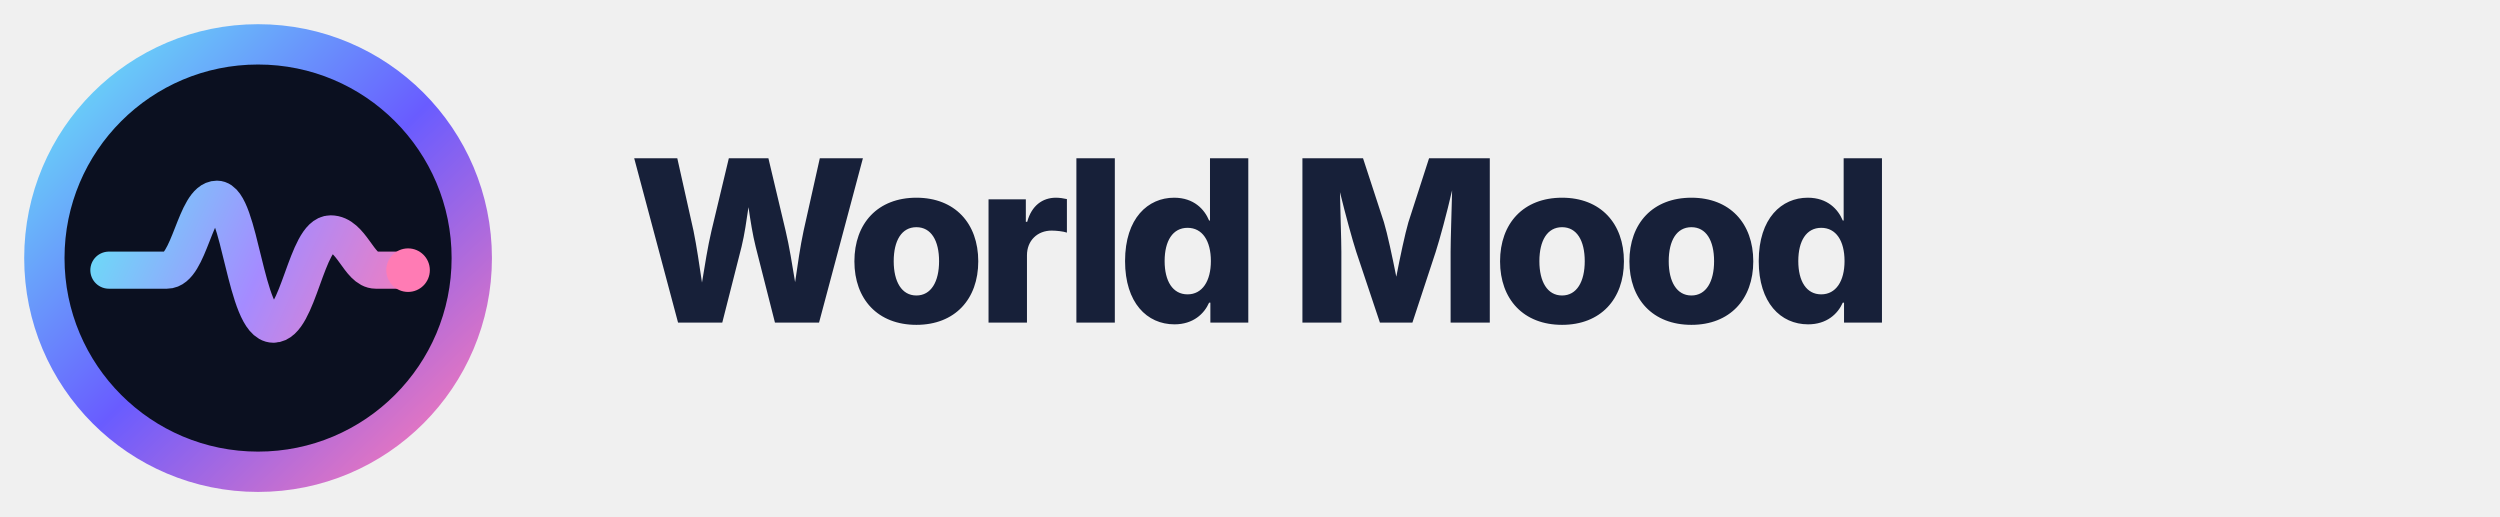
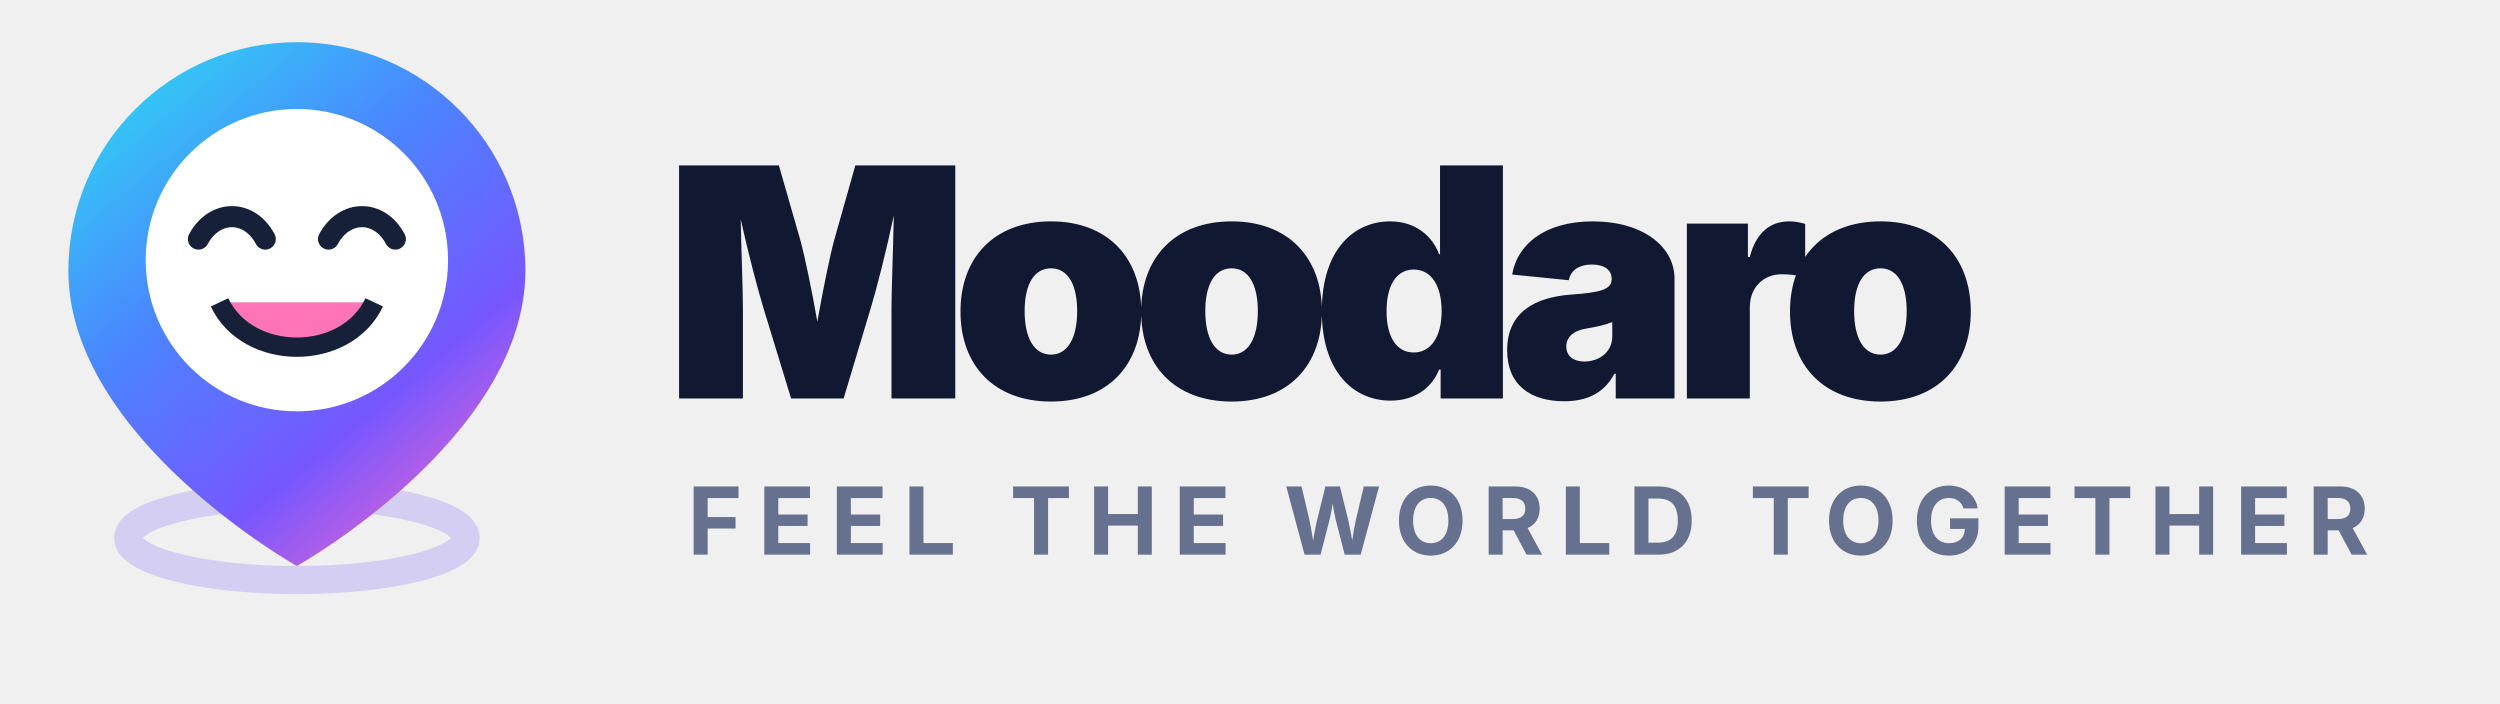
- <svg xmlns="http://www.w3.org/2000/svg" viewBox="0 0 310 64" fill="none">
+ <svg xmlns="http://www.w3.org/2000/svg" viewBox="0 0 640 180" role="img" aria-label="Moodaro">
  <defs>
-     <linearGradient id="wm" x1="8" y1="7" x2="58" y2="58" gradientUnits="userSpaceOnUse">
-       <stop stop-color="#69DFF7" />
-       <stop offset=".5" stop-color="#695CFF" />
-       <stop offset="1" stop-color="#FF7BB4" />
-     </linearGradient>
-     <linearGradient id="pulse" x1="13" y1="24" x2="52" y2="42" gradientUnits="userSpaceOnUse">
-       <stop stop-color="#69DFF7" />
-       <stop offset=".5" stop-color="#A58BFF" />
-       <stop offset="1" stop-color="#FF7BB4" />
+     <linearGradient id="pin" x1="24" y1="18" x2="138" y2="156" gradientUnits="userSpaceOnUse">
+       <stop offset="0" stop-color="#2ED7F2" />
+       <stop offset=".38" stop-color="#4B84FF" />
+       <stop offset=".7" stop-color="#7657FF" />
+       <stop offset="1" stop-color="#FF68C8" />
    </linearGradient>
  </defs>
-   <circle cx="32" cy="32" r="26.5" fill="#0B1020" stroke="url(#wm)" stroke-width="5" />
-   <path d="M13.5 33.5h7.2c2.8 0 3.5-8.8 6.2-8.8 2.9 0 3.5 15.5 7 15.5 3.1 0 4.1-11.2 7.1-11.2 2.6 0 3.5 4.5 5.6 4.5h4" stroke="url(#pulse)" stroke-width="4.6" stroke-linecap="round" stroke-linejoin="round" />
-   <circle cx="50.6" cy="33.5" r="2.7" fill="#FF7BB4" />
-   <text x="78" y="40" font-family="Inter,Arial,sans-serif" font-size="28" font-weight="800" letter-spacing="-1.3" fill="#172039">World Mood</text>
+   <g transform="translate(4 0) scale(.9)">
+     <ellipse cx="80" cy="153" rx="48" ry="12" fill="none" stroke="#7657FF" stroke-width="8" opacity=".22" />
+     <path d="M80 12c-35.9 0-65 29.1-65 65 0 47.5 65 84 65 84s65-36.5 65-84c0-35.9-29.1-65-65-65Z" fill="url(#pin)" />
+     <circle cx="80" cy="74" r="43" fill="#fff" />
+     <path d="M52 68c4.6-8.5 14.5-8.5 19 0M89 68c4.6-8.5 14.5-8.5 19 0" fill="none" stroke="#172039" stroke-width="6" stroke-linecap="round" />
+     <path d="M58 86c8 17 36 17 44 0" fill="#FF74B7" stroke="#172039" stroke-width="5.5" stroke-linejoin="round" />
+   </g>
+   <text x="170" y="102" font-family="Inter,Arial,sans-serif" font-size="82" font-weight="900" letter-spacing="-5" fill="#111831">Moodaro</text>
+   <text x="176" y="142" font-family="Inter,Arial,sans-serif" font-size="24" font-weight="650" letter-spacing="4" fill="#66708F">FEEL THE WORLD TOGETHER</text>
</svg>
